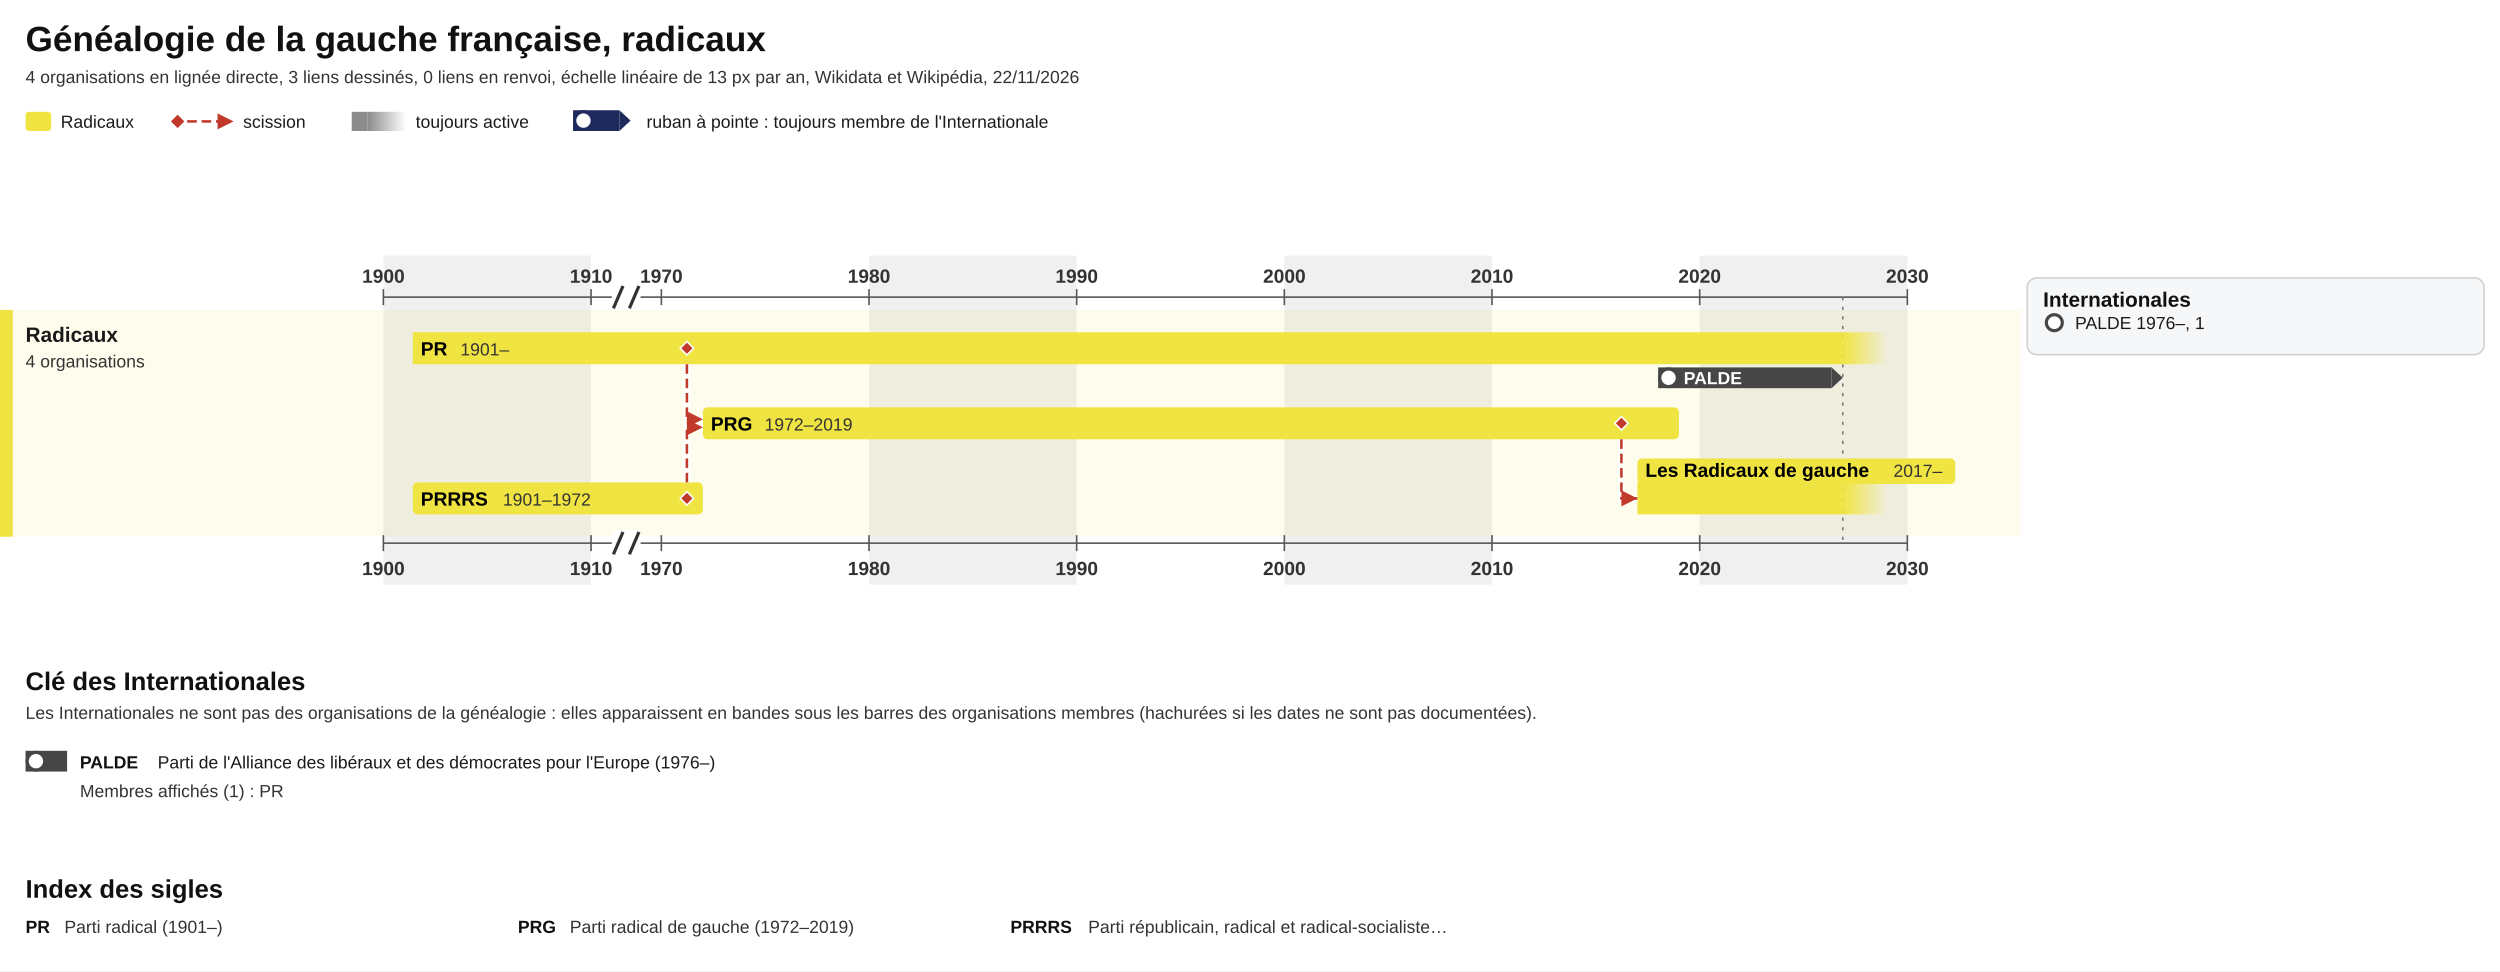
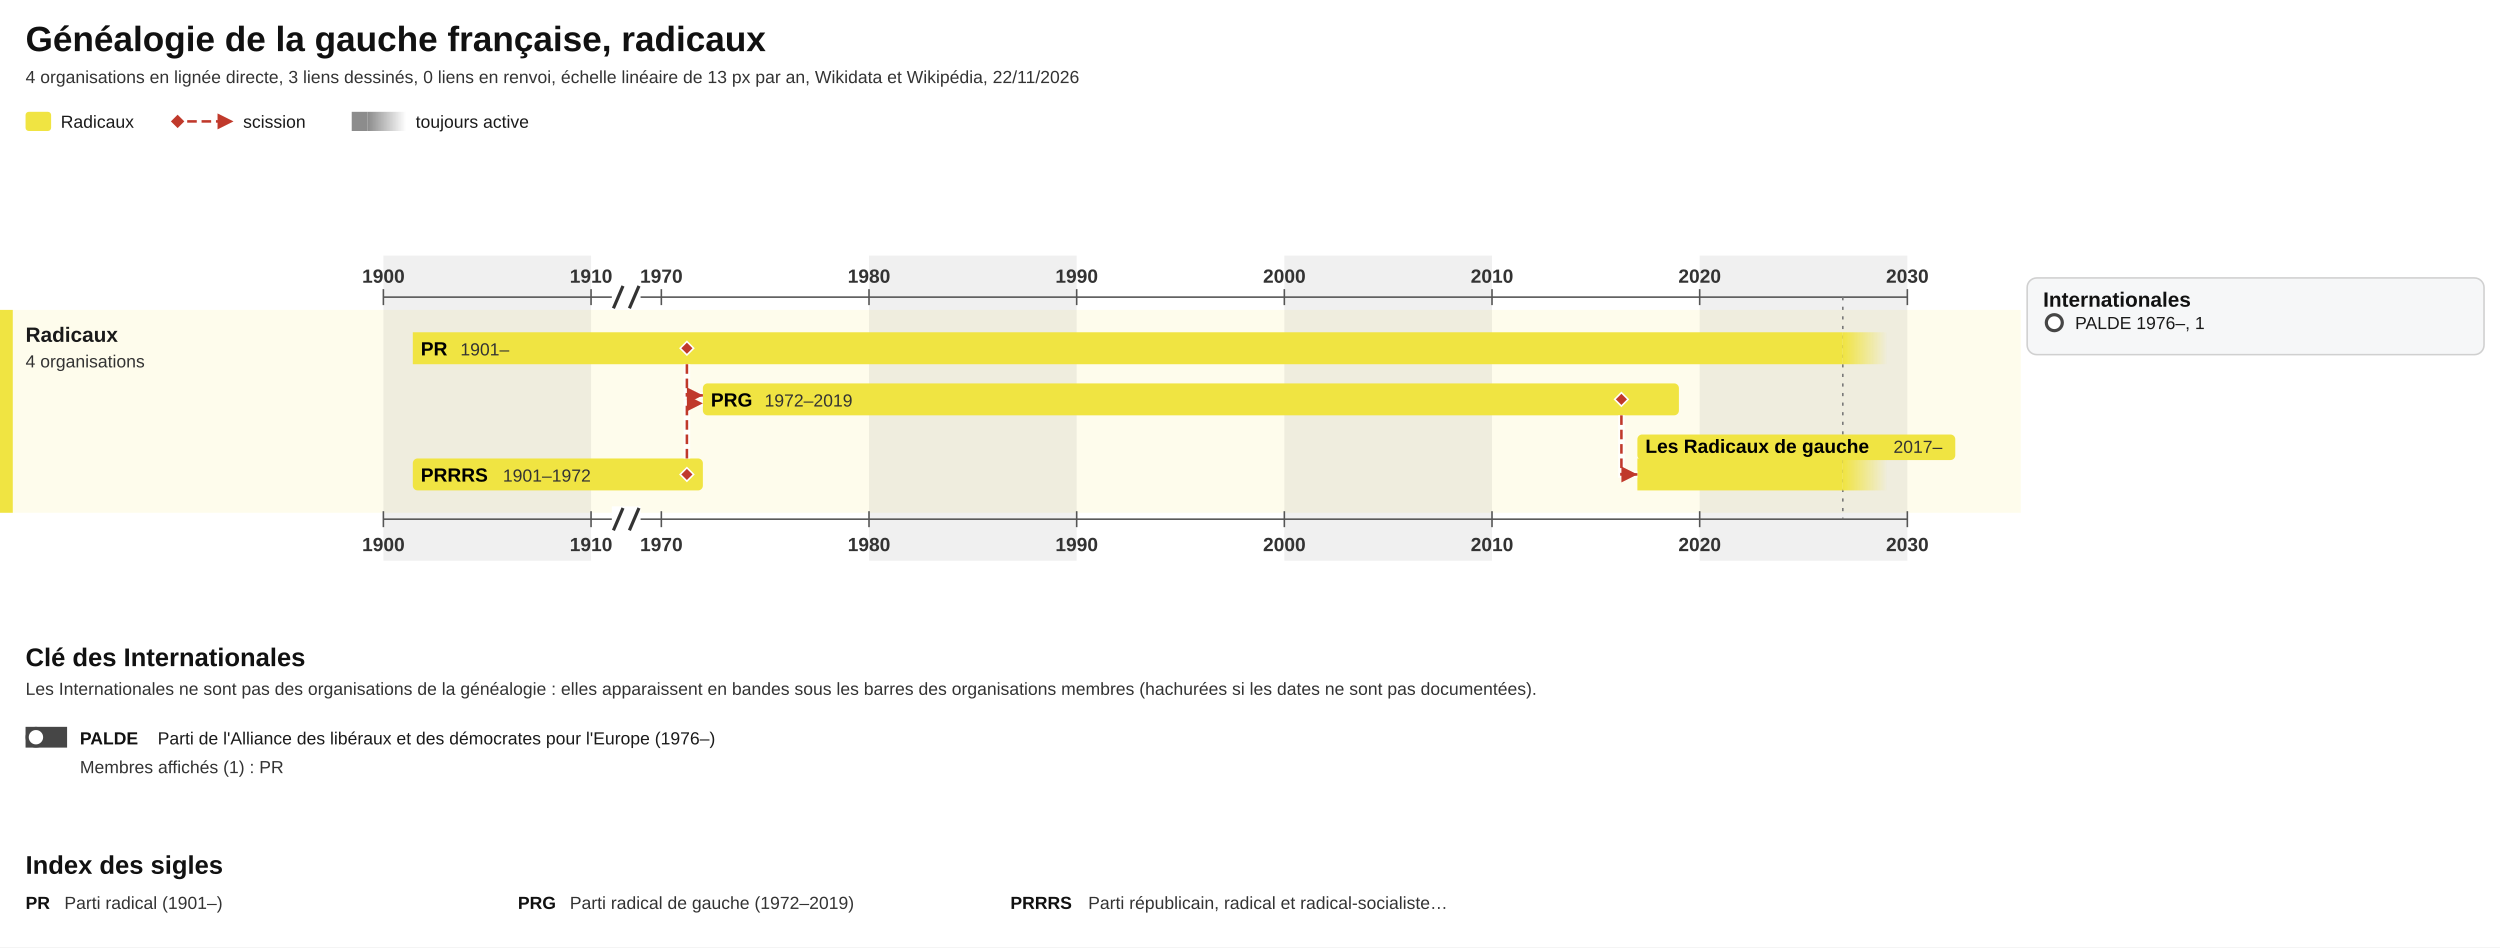
- <svg xmlns="http://www.w3.org/2000/svg" id="arbre" width="1565" height="608" viewBox="0 0 1565 608" data-x0="240" data-t0="1900" data-ppa="13.0" data-aujourdhui="2026.8909" data-min-w="6" data-seuil-annees="40" data-seuil-voies="2" data-seuil-rangs="6" data-cassure="1910,1970" data-cassure-px="44" data-degrade="28" data-n-barres="4" data-vue-famille="oui" font-family="Arial, Helvetica, sans-serif">
+ <svg xmlns="http://www.w3.org/2000/svg" id="arbre" width="1565" height="593" viewBox="0 0 1565 593" data-x0="240" data-t0="1900" data-ppa="13.0" data-aujourdhui="2026.8909" data-min-w="6" data-seuil-annees="40" data-seuil-voies="2" data-seuil-rangs="6" data-cassure="1910,1970" data-cassure-px="44" data-degrade="28" data-n-barres="4" data-vue-famille="oui" font-family="Arial, Helvetica, sans-serif">
  <defs>
+     <linearGradient id="g-8C8C8C">
+       <stop offset="0" stop-color="#8C8C8C" />
+       <stop offset="1" stop-color="#8C8C8C" stop-opacity="0" />
+     </linearGradient>
    <linearGradient id="g-F0E442">
      <stop offset="0" stop-color="#F0E442" />
      <stop offset="1" stop-color="#F0E442" stop-opacity="0" />
-     </linearGradient>
-     <linearGradient id="g-8C8C8C">
-       <stop offset="0" stop-color="#8C8C8C" />
-       <stop offset="1" stop-color="#8C8C8C" stop-opacity="0" />
    </linearGradient>
    <pattern id="h-332288" width="6" height="6" patternUnits="userSpaceOnUse" patternTransform="rotate(45)">
      <rect width="6" height="6" fill="#FFFFFF" />
      <rect width="3" height="6" fill="#332288" />
    </pattern>
  </defs>
-   <rect width="1565" height="608" fill="#FFFFFF" />
+   <rect width="1565" height="593" fill="#FFFFFF" />
  <g class="voie" data-voie="0" data-cle="radicaux">
-     <rect class="fond-voie" x="0" y="194.0" width="1265.0" height="142.0" fill="#FEFCEC" />
-     <rect class="bord-voie" x="0" y="194.0" width="8" height="142.0" fill="#F0E442" />
+     <rect class="fond-voie" x="0" y="194.0" width="1265.0" height="127.0" fill="#FEFCEC" />
+     <rect class="bord-voie" x="0" y="194.0" width="8" height="127.0" fill="#F0E442" />
    <text x="16.0" y="214.0" font-size="13" font-family="Arial, Helvetica, sans-serif" font-weight="bold" fill="#1A1A1A" text-anchor="start" class="voie-t">Radicaux</text>
    <text x="16.0" y="230.0" font-size="11" font-family="Arial, Helvetica, sans-serif" fill="#333333" text-anchor="start" class="voie-t">4 organisations</text>
  </g>
-   <rect class="bande-decennie" x="240.0" y="160.0" width="130.0" height="206.0" fill="#000000" fill-opacity="0.06" />
-   <rect class="bande-decennie" x="544.0" y="160.0" width="130.0" height="206.0" fill="#000000" fill-opacity="0.06" />
-   <rect class="bande-decennie" x="804.0" y="160.0" width="130.0" height="206.0" fill="#000000" fill-opacity="0.06" />
-   <rect class="bande-decennie" x="1064.0" y="160.0" width="130.0" height="206.0" fill="#000000" fill-opacity="0.06" />
+   <rect class="bande-decennie" x="240.0" y="160.0" width="130.0" height="191.0" fill="#000000" fill-opacity="0.06" />
+   <rect class="bande-decennie" x="544.0" y="160.0" width="130.0" height="191.0" fill="#000000" fill-opacity="0.06" />
+   <rect class="bande-decennie" x="804.0" y="160.0" width="130.0" height="191.0" fill="#000000" fill-opacity="0.06" />
+   <rect class="bande-decennie" x="1064.0" y="160.0" width="130.0" height="191.0" fill="#000000" fill-opacity="0.06" />
  <g class="axe-haut">
    <line x1="240.0" x2="1194.0" y1="186.0" y2="186.0" stroke="#555555" />
    <line x1="240.0" x2="240.0" y1="181.0" y2="191.0" stroke="#555555" />
    <text x="240.0" y="177.0" font-size="12" font-family="Arial, Helvetica, sans-serif" font-weight="bold" fill="#333333" text-anchor="middle" class="axe-t">1900</text>
    <line x1="370.0" x2="370.0" y1="181.0" y2="191.0" stroke="#555555" />
    <text x="370.0" y="177.0" font-size="12" font-family="Arial, Helvetica, sans-serif" font-weight="bold" fill="#333333" text-anchor="middle" class="axe-t">1910</text>
    <line x1="414.0" x2="414.0" y1="181.0" y2="191.0" stroke="#555555" />
    <text x="414.0" y="177.0" font-size="12" font-family="Arial, Helvetica, sans-serif" font-weight="bold" fill="#333333" text-anchor="middle" class="axe-t">1970</text>
    <line x1="544.0" x2="544.0" y1="181.0" y2="191.0" stroke="#555555" />
    <text x="544.0" y="177.0" font-size="12" font-family="Arial, Helvetica, sans-serif" font-weight="bold" fill="#333333" text-anchor="middle" class="axe-t">1980</text>
    <line x1="674.0" x2="674.0" y1="181.0" y2="191.0" stroke="#555555" />
    <text x="674.0" y="177.0" font-size="12" font-family="Arial, Helvetica, sans-serif" font-weight="bold" fill="#333333" text-anchor="middle" class="axe-t">1990</text>
    <line x1="804.0" x2="804.0" y1="181.0" y2="191.0" stroke="#555555" />
    <text x="804.0" y="177.0" font-size="12" font-family="Arial, Helvetica, sans-serif" font-weight="bold" fill="#333333" text-anchor="middle" class="axe-t">2000</text>
    <line x1="934.0" x2="934.0" y1="181.0" y2="191.0" stroke="#555555" />
    <text x="934.0" y="177.0" font-size="12" font-family="Arial, Helvetica, sans-serif" font-weight="bold" fill="#333333" text-anchor="middle" class="axe-t">2010</text>
    <line x1="1064.0" x2="1064.0" y1="181.0" y2="191.0" stroke="#555555" />
    <text x="1064.0" y="177.0" font-size="12" font-family="Arial, Helvetica, sans-serif" font-weight="bold" fill="#333333" text-anchor="middle" class="axe-t">2020</text>
    <line x1="1194.0" x2="1194.0" y1="181.0" y2="191.0" stroke="#555555" />
    <text x="1194.0" y="177.0" font-size="12" font-family="Arial, Helvetica, sans-serif" font-weight="bold" fill="#333333" text-anchor="middle" class="axe-t">2030</text>
    <rect x="383.0" y="178.0" width="18" height="16" fill="#FFFFFF" />
    <path d="M384.0 193.0 L390.0 179.0 M394.0 193.0 L400.0 179.0" stroke="#333333" stroke-width="2" />
  </g>
  <g class="axe-bas">
-     <line x1="240.0" x2="1194.0" y1="340.0" y2="340.0" stroke="#555555" />
-     <line x1="240.0" x2="240.0" y1="335.0" y2="345.0" stroke="#555555" />
-     <text x="240.0" y="360.0" font-size="12" font-family="Arial, Helvetica, sans-serif" font-weight="bold" fill="#333333" text-anchor="middle" class="axe-t">1900</text>
-     <line x1="370.0" x2="370.0" y1="335.0" y2="345.0" stroke="#555555" />
-     <text x="370.0" y="360.0" font-size="12" font-family="Arial, Helvetica, sans-serif" font-weight="bold" fill="#333333" text-anchor="middle" class="axe-t">1910</text>
-     <line x1="414.0" x2="414.0" y1="335.0" y2="345.0" stroke="#555555" />
-     <text x="414.0" y="360.0" font-size="12" font-family="Arial, Helvetica, sans-serif" font-weight="bold" fill="#333333" text-anchor="middle" class="axe-t">1970</text>
-     <line x1="544.0" x2="544.0" y1="335.0" y2="345.0" stroke="#555555" />
-     <text x="544.0" y="360.0" font-size="12" font-family="Arial, Helvetica, sans-serif" font-weight="bold" fill="#333333" text-anchor="middle" class="axe-t">1980</text>
-     <line x1="674.0" x2="674.0" y1="335.0" y2="345.0" stroke="#555555" />
-     <text x="674.0" y="360.0" font-size="12" font-family="Arial, Helvetica, sans-serif" font-weight="bold" fill="#333333" text-anchor="middle" class="axe-t">1990</text>
-     <line x1="804.0" x2="804.0" y1="335.0" y2="345.0" stroke="#555555" />
-     <text x="804.0" y="360.0" font-size="12" font-family="Arial, Helvetica, sans-serif" font-weight="bold" fill="#333333" text-anchor="middle" class="axe-t">2000</text>
-     <line x1="934.0" x2="934.0" y1="335.0" y2="345.0" stroke="#555555" />
-     <text x="934.0" y="360.0" font-size="12" font-family="Arial, Helvetica, sans-serif" font-weight="bold" fill="#333333" text-anchor="middle" class="axe-t">2010</text>
-     <line x1="1064.0" x2="1064.0" y1="335.0" y2="345.0" stroke="#555555" />
-     <text x="1064.0" y="360.0" font-size="12" font-family="Arial, Helvetica, sans-serif" font-weight="bold" fill="#333333" text-anchor="middle" class="axe-t">2020</text>
-     <line x1="1194.0" x2="1194.0" y1="335.0" y2="345.0" stroke="#555555" />
-     <text x="1194.0" y="360.0" font-size="12" font-family="Arial, Helvetica, sans-serif" font-weight="bold" fill="#333333" text-anchor="middle" class="axe-t">2030</text>
-     <rect x="383.0" y="332.0" width="18" height="16" fill="#FFFFFF" />
-     <path d="M384.0 347.0 L390.0 333.0 M394.0 347.0 L400.0 333.0" stroke="#333333" stroke-width="2" />
+     <line x1="240.0" x2="1194.0" y1="325.0" y2="325.0" stroke="#555555" />
+     <line x1="240.0" x2="240.0" y1="320.0" y2="330.0" stroke="#555555" />
+     <text x="240.0" y="345.0" font-size="12" font-family="Arial, Helvetica, sans-serif" font-weight="bold" fill="#333333" text-anchor="middle" class="axe-t">1900</text>
+     <line x1="370.0" x2="370.0" y1="320.0" y2="330.0" stroke="#555555" />
+     <text x="370.0" y="345.0" font-size="12" font-family="Arial, Helvetica, sans-serif" font-weight="bold" fill="#333333" text-anchor="middle" class="axe-t">1910</text>
+     <line x1="414.0" x2="414.0" y1="320.0" y2="330.0" stroke="#555555" />
+     <text x="414.0" y="345.0" font-size="12" font-family="Arial, Helvetica, sans-serif" font-weight="bold" fill="#333333" text-anchor="middle" class="axe-t">1970</text>
+     <line x1="544.0" x2="544.0" y1="320.0" y2="330.0" stroke="#555555" />
+     <text x="544.0" y="345.0" font-size="12" font-family="Arial, Helvetica, sans-serif" font-weight="bold" fill="#333333" text-anchor="middle" class="axe-t">1980</text>
+     <line x1="674.0" x2="674.0" y1="320.0" y2="330.0" stroke="#555555" />
+     <text x="674.0" y="345.0" font-size="12" font-family="Arial, Helvetica, sans-serif" font-weight="bold" fill="#333333" text-anchor="middle" class="axe-t">1990</text>
+     <line x1="804.0" x2="804.0" y1="320.0" y2="330.0" stroke="#555555" />
+     <text x="804.0" y="345.0" font-size="12" font-family="Arial, Helvetica, sans-serif" font-weight="bold" fill="#333333" text-anchor="middle" class="axe-t">2000</text>
+     <line x1="934.0" x2="934.0" y1="320.0" y2="330.0" stroke="#555555" />
+     <text x="934.0" y="345.0" font-size="12" font-family="Arial, Helvetica, sans-serif" font-weight="bold" fill="#333333" text-anchor="middle" class="axe-t">2010</text>
+     <line x1="1064.0" x2="1064.0" y1="320.0" y2="330.0" stroke="#555555" />
+     <text x="1064.0" y="345.0" font-size="12" font-family="Arial, Helvetica, sans-serif" font-weight="bold" fill="#333333" text-anchor="middle" class="axe-t">2020</text>
+     <line x1="1194.0" x2="1194.0" y1="320.0" y2="330.0" stroke="#555555" />
+     <text x="1194.0" y="345.0" font-size="12" font-family="Arial, Helvetica, sans-serif" font-weight="bold" fill="#333333" text-anchor="middle" class="axe-t">2030</text>
+     <rect x="383.0" y="317.0" width="18" height="16" fill="#FFFFFF" />
+     <path d="M384.0 332.0 L390.0 318.0 M394.0 332.0 L400.0 318.0" stroke="#333333" stroke-width="2" />
  </g>
-   <line x1="1153.6" x2="1153.6" y1="186.0" y2="340.0" stroke="#777777" stroke-dasharray="2 4" />
+   <line x1="1153.6" x2="1153.6" y1="186.0" y2="325.0" stroke="#777777" stroke-dasharray="2 4" />
  <g class="contenu-voie" data-voie="0">
    <g class="org" data-id="Q1542710" data-intl="Q25079" data-recherche="pr parti radical (france)">
      <rect class="barre" data-id="Q1542710" data-debut="1901.4167" data-fin="actif" data-statut="actif_valide" data-majeure="oui" x="258.42" y="208.00" width="895.16" height="20" rx="0" fill="#F0E442" />
      <rect class="fin-ouverte" x="1153.58" y="208.00" width="28.00" height="20" fill="url(#g-F0E442)" />
    </g>
    <g class="org" data-id="Q427965" data-intl="" data-recherche="prg parti radical de gauche">
-       <rect class="barre" data-id="Q427965" data-debut="1972.0000" data-fin="2019.0000" data-statut="fin_connue" data-majeure="oui" x="440.00" y="255.00" width="611.00" height="20" rx="3" fill="#F0E442" />
+       <rect class="barre" data-id="Q427965" data-debut="1972.0000" data-fin="2019.0000" data-statut="fin_connue" data-majeure="oui" x="440.00" y="240.00" width="611.00" height="20" rx="3" fill="#F0E442" />
    </g>
    <g class="org" data-id="Q3141290" data-intl="" data-recherche="prrrs parti republicain, radical et radical-socialiste">
-       <rect class="barre" data-id="Q3141290" data-debut="1901.4167" data-fin="1972.0000" data-statut="fin_connue" data-majeure="oui" x="258.42" y="302.00" width="181.58" height="20" rx="3" fill="#F0E442" />
+       <rect class="barre" data-id="Q3141290" data-debut="1901.4167" data-fin="1972.0000" data-statut="fin_connue" data-majeure="oui" x="258.42" y="287.00" width="181.58" height="20" rx="3" fill="#F0E442" />
    </g>
    <g class="org" data-id="Q55597872" data-intl="" data-recherche="les radicaux de gauche les radicaux de gauche">
-       <rect class="barre" data-id="Q55597872" data-debut="2017.0000" data-fin="actif" data-statut="actif_valide" data-majeure="oui" x="1025.00" y="302.00" width="128.58" height="20" rx="0" fill="#F0E442" />
-       <rect class="fin-ouverte" x="1153.58" y="302.00" width="28.00" height="20" fill="url(#g-F0E442)" />
+       <rect class="barre" data-id="Q55597872" data-debut="2017.0000" data-fin="actif" data-statut="actif_valide" data-majeure="oui" x="1025.00" y="287.00" width="128.58" height="20" rx="0" fill="#F0E442" />
+       <rect class="fin-ouverte" x="1153.58" y="287.00" width="28.00" height="20" fill="url(#g-F0E442)" />
    </g>
  </g>
  <g class="liens">
    <g class="lien" data-a="Q1542710" data-b="Q427965" data-rel="scission" data-annees="0.77" data-voies="0" data-rangs="1" data-majeur="" data-suite="" data-va="0" data-vb="0">
-       <path class="halo geo" d="M430.00 228.00 L430.00 262.50 L440.00 262.50" data-geo="[[430.0, 228.0, 0], [430.0, 262.5, 0], [440.0, 262.5, 0]]" fill="none" stroke="#FFFFFF" stroke-width="4.1" stroke-opacity="0.85" />
-       <path class="trait geo" d="M430.00 228.00 L430.00 262.50 L440.00 262.50" data-geo="[[430.0, 228.0, 0], [430.0, 262.5, 0], [440.0, 262.5, 0]]" fill="none" stroke="#C0392B" stroke-width="1.6" stroke-dasharray="6 3" />
-       <polygon class="fleche geo" data-geo="[[440.0, 262.5, 0], [430.0, 257.5, 0], [430.0, 267.5, 0]]" points="440.00,262.50 430.00,257.50 430.00,267.50" fill="#C0392B" />
+       <path class="halo geo" d="M430.00 228.00 L430.00 247.50 L440.00 247.50" data-geo="[[430.0, 228.0, 0], [430.0, 247.5, 0], [440.0, 247.5, 0]]" fill="none" stroke="#FFFFFF" stroke-width="4.1" stroke-opacity="0.85" />
+       <path class="trait geo" d="M430.00 228.00 L430.00 247.50 L440.00 247.50" data-geo="[[430.0, 228.0, 0], [430.0, 247.5, 0], [440.0, 247.5, 0]]" fill="none" stroke="#C0392B" stroke-width="1.6" stroke-dasharray="6 3" />
+       <polygon class="fleche geo" data-geo="[[440.0, 247.5, 0], [430.0, 242.5, 0], [430.0, 252.5, 0]]" points="440.00,247.50 430.00,242.50 430.00,252.50" fill="#C0392B" />
      <polygon class="marque-scission geo" points="430.00,213.80 434.20,218.00 430.00,222.20 425.80,218.00" fill="#C0392B" stroke="#FFFFFF" stroke-width="1" data-geo="[[430.00,213.80,0],[434.20,218.00,0],[430.00,222.20,0],[425.80,218.00,0]]" data-voie="0" />
    </g>
    <g class="lien" data-a="Q3141290" data-b="Q427965" data-rel="scission" data-annees="0.77" data-voies="0" data-rangs="1" data-majeur="" data-suite="" data-va="0" data-vb="0">
-       <path class="halo geo" d="M430.00 302.00 L430.00 267.50 L440.00 267.50" data-geo="[[430.0, 302.0, 0], [430.0, 267.5, 0], [440.0, 267.5, 0]]" fill="none" stroke="#FFFFFF" stroke-width="4.1" stroke-opacity="0.85" />
-       <path class="trait geo" d="M430.00 302.00 L430.00 267.50 L440.00 267.50" data-geo="[[430.0, 302.0, 0], [430.0, 267.5, 0], [440.0, 267.5, 0]]" fill="none" stroke="#C0392B" stroke-width="1.6" stroke-dasharray="6 3" />
-       <polygon class="fleche geo" data-geo="[[440.0, 267.5, 0], [430.0, 262.5, 0], [430.0, 272.5, 0]]" points="440.00,267.50 430.00,262.50 430.00,272.50" fill="#C0392B" />
-       <polygon class="marque-scission geo" points="430.00,307.80 434.20,312.00 430.00,316.20 425.80,312.00" fill="#C0392B" stroke="#FFFFFF" stroke-width="1" data-geo="[[430.00,307.80,0],[434.20,312.00,0],[430.00,316.20,0],[425.80,312.00,0]]" data-voie="0" />
+       <path class="halo geo" d="M430.00 287.00 L430.00 252.50 L440.00 252.50" data-geo="[[430.0, 287.0, 0], [430.0, 252.5, 0], [440.0, 252.5, 0]]" fill="none" stroke="#FFFFFF" stroke-width="4.1" stroke-opacity="0.85" />
+       <path class="trait geo" d="M430.00 287.00 L430.00 252.50 L440.00 252.50" data-geo="[[430.0, 287.0, 0], [430.0, 252.5, 0], [440.0, 252.5, 0]]" fill="none" stroke="#C0392B" stroke-width="1.6" stroke-dasharray="6 3" />
+       <polygon class="fleche geo" data-geo="[[440.0, 252.5, 0], [430.0, 247.5, 0], [430.0, 257.5, 0]]" points="440.00,252.50 430.00,247.50 430.00,257.50" fill="#C0392B" />
+       <polygon class="marque-scission geo" points="430.00,292.80 434.20,297.00 430.00,301.20 425.80,297.00" fill="#C0392B" stroke="#FFFFFF" stroke-width="1" data-geo="[[430.00,292.80,0],[434.20,297.00,0],[430.00,301.20,0],[425.80,297.00,0]]" data-voie="0" />
    </g>
    <g class="lien" data-a="Q427965" data-b="Q55597872" data-rel="scission" data-annees="0.77" data-voies="0" data-rangs="1" data-majeur="" data-suite="" data-va="0" data-vb="0">
-       <path class="halo geo" d="M1015.00 275.00 L1015.00 312.00 L1025.00 312.00" data-geo="[[1015.0, 275.0, 0], [1015.0, 312.0, 0], [1025.0, 312.0, 0]]" fill="none" stroke="#FFFFFF" stroke-width="4.1" stroke-opacity="0.85" />
-       <path class="trait geo" d="M1015.00 275.00 L1015.00 312.00 L1025.00 312.00" data-geo="[[1015.0, 275.0, 0], [1015.0, 312.0, 0], [1025.0, 312.0, 0]]" fill="none" stroke="#C0392B" stroke-width="1.6" stroke-dasharray="6 3" />
-       <polygon class="fleche geo" data-geo="[[1025.0, 312.0, 0], [1015.0, 307.0, 0], [1015.0, 317.0, 0]]" points="1025.00,312.00 1015.00,307.00 1015.00,317.00" fill="#C0392B" />
-       <polygon class="marque-scission geo" points="1015.00,260.80 1019.20,265.00 1015.00,269.20 1010.80,265.00" fill="#C0392B" stroke="#FFFFFF" stroke-width="1" data-geo="[[1015.00,260.80,0],[1019.20,265.00,0],[1015.00,269.20,0],[1010.80,265.00,0]]" data-voie="0" />
+       <path class="halo geo" d="M1015.00 260.00 L1015.00 297.00 L1025.00 297.00" data-geo="[[1015.0, 260.0, 0], [1015.0, 297.0, 0], [1025.0, 297.0, 0]]" fill="none" stroke="#FFFFFF" stroke-width="4.1" stroke-opacity="0.85" />
+       <path class="trait geo" d="M1015.00 260.00 L1015.00 297.00 L1025.00 297.00" data-geo="[[1015.0, 260.0, 0], [1015.0, 297.0, 0], [1025.0, 297.0, 0]]" fill="none" stroke="#C0392B" stroke-width="1.6" stroke-dasharray="6 3" />
+       <polygon class="fleche geo" data-geo="[[1025.0, 297.0, 0], [1015.0, 292.0, 0], [1015.0, 302.0, 0]]" points="1025.00,297.00 1015.00,292.00 1015.00,302.00" fill="#C0392B" />
+       <polygon class="marque-scission geo" points="1015.00,245.80 1019.20,250.00 1015.00,254.20 1010.80,250.00" fill="#C0392B" stroke="#FFFFFF" stroke-width="1" data-geo="[[1015.00,245.80,0],[1019.20,250.00,0],[1015.00,254.20,0],[1010.80,250.00,0]]" data-voie="0" />
    </g>
  </g>
  <g class="contenu-voie" data-voie="0">
    <g class="org org-haut" data-id="Q1542710" data-intl="Q25079" data-recherche="pr parti radical (france)">
-       <g class="bande" data-intl="Q25079" data-parti="Q1542710" data-certitude="documentee" data-fin="membre">
-         <rect class="bande-r" x="1038.00" y="230.00" width="108.58" height="13" fill="#464646" data-bbox="1038.00,230.00,115.58,13" />
-         <polygon class="bande-pointe" points="1146.58,230.00 1153.58,236.50 1146.58,243.00" fill="#464646" />
-         <circle class="medaillon" cx="1044.50" cy="236.50" r="5.50" fill="#FFFFFF" stroke="#464646" stroke-width="2" />
-         <text x="1054.0" y="240.5" font-size="11" font-family="Arial, Helvetica, sans-serif" font-weight="bold" fill="#FFFFFF" text-anchor="start" class="bande-t" data-bbox="1054.00,231.00,42.70,12">PALDE</text>
-       </g>
      <rect class="tag" data-id="Q1542710" data-dedans="oui" data-onglet="" x="258.42" y="208.00" width="895.16" height="20" fill="none" data-bbox="258.42,208.00,895.16,20" />
      <text x="263.4" y="222.5" font-size="12" font-family="Arial, Helvetica, sans-serif" font-weight="bold" fill="#000000" text-anchor="start" class="tag-t" data-org="Q1542710" data-bbox="263.42,211.50,19.76,13">PR</text>
      <text x="288.2" y="222.5" font-size="11" font-family="Arial, Helvetica, sans-serif" fill="#333333" text-anchor="start" class="tag-t" data-org="Q1542710" data-bbox="288.18,212.50,33.68,12">1901–</text>
    </g>
    <g class="org org-haut" data-id="Q427965" data-intl="" data-recherche="prg parti radical de gauche">
-       <rect class="tag" data-id="Q427965" data-dedans="oui" data-onglet="" x="440.00" y="255.00" width="611.00" height="20" fill="none" data-bbox="440.00,255.00,611.00,20" />
-       <text x="445.0" y="269.5" font-size="12" font-family="Arial, Helvetica, sans-serif" font-weight="bold" fill="#000000" text-anchor="start" class="tag-t" data-org="Q427965" data-bbox="445.00,258.50,28.64,13">PRG</text>
-       <text x="478.6" y="269.5" font-size="11" font-family="Arial, Helvetica, sans-serif" fill="#333333" text-anchor="start" class="tag-t" data-org="Q427965" data-bbox="478.64,259.50,59.20,12">1972–2019</text>
+       <rect class="tag" data-id="Q427965" data-dedans="oui" data-onglet="" x="440.00" y="240.00" width="611.00" height="20" fill="none" data-bbox="440.00,240.00,611.00,20" />
+       <text x="445.0" y="254.5" font-size="12" font-family="Arial, Helvetica, sans-serif" font-weight="bold" fill="#000000" text-anchor="start" class="tag-t" data-org="Q427965" data-bbox="445.00,243.50,28.64,13">PRG</text>
+       <text x="478.6" y="254.5" font-size="11" font-family="Arial, Helvetica, sans-serif" fill="#333333" text-anchor="start" class="tag-t" data-org="Q427965" data-bbox="478.64,244.50,59.20,12">1972–2019</text>
    </g>
    <g class="org org-haut" data-id="Q3141290" data-intl="" data-recherche="prrrs parti republicain, radical et radical-socialiste">
-       <rect class="tag" data-id="Q3141290" data-dedans="oui" data-onglet="" x="258.42" y="302.00" width="181.58" height="20" fill="none" data-bbox="258.42,302.00,181.58,20" />
-       <text x="263.4" y="316.5" font-size="12" font-family="Arial, Helvetica, sans-serif" font-weight="bold" fill="#000000" text-anchor="start" class="tag-t" data-org="Q3141290" data-bbox="263.42,305.50,46.40,13">PRRRS</text>
-       <text x="314.8" y="316.5" font-size="11" font-family="Arial, Helvetica, sans-serif" fill="#333333" text-anchor="start" class="tag-t" data-org="Q3141290" data-bbox="314.82,306.50,59.20,12">1901–1972</text>
+       <rect class="tag" data-id="Q3141290" data-dedans="oui" data-onglet="" x="258.42" y="287.00" width="181.58" height="20" fill="none" data-bbox="258.42,287.00,181.58,20" />
+       <text x="263.4" y="301.5" font-size="12" font-family="Arial, Helvetica, sans-serif" font-weight="bold" fill="#000000" text-anchor="start" class="tag-t" data-org="Q3141290" data-bbox="263.42,290.50,46.40,13">PRRRS</text>
+       <text x="314.8" y="301.5" font-size="11" font-family="Arial, Helvetica, sans-serif" fill="#333333" text-anchor="start" class="tag-t" data-org="Q3141290" data-bbox="314.82,291.50,59.20,12">1901–1972</text>
    </g>
    <g class="org org-haut" data-id="Q55597872" data-intl="" data-recherche="les radicaux de gauche les radicaux de gauche">
-       <rect class="tag-fond onglet" x="1025.00" y="287.00" width="199.00" height="16" rx="3" fill="#F0E442" />
-       <rect class="tag" data-id="Q55597872" data-dedans="" data-onglet="oui" x="1025.00" y="287.00" width="199.00" height="15" fill="none" data-bbox="1025.00,287.00,199.00,15" />
-       <text x="1030.0" y="298.5" font-size="12" font-family="Arial, Helvetica, sans-serif" font-weight="bold" fill="#000000" text-anchor="start" class="tag-t" data-org="Q55597872" data-bbox="1030.00,287.50,150.32,13">Les Radicaux de gauche</text>
-       <text x="1185.3" y="298.5" font-size="11" font-family="Arial, Helvetica, sans-serif" fill="#333333" text-anchor="start" class="tag-t" data-org="Q55597872" data-bbox="1185.32,288.50,33.68,12">2017–</text>
+       <rect class="tag-fond onglet" x="1025.00" y="272.00" width="199.00" height="16" rx="3" fill="#F0E442" />
+       <rect class="tag" data-id="Q55597872" data-dedans="" data-onglet="oui" x="1025.00" y="272.00" width="199.00" height="15" fill="none" data-bbox="1025.00,272.00,199.00,15" />
+       <text x="1030.0" y="283.5" font-size="12" font-family="Arial, Helvetica, sans-serif" font-weight="bold" fill="#000000" text-anchor="start" class="tag-t" data-org="Q55597872" data-bbox="1030.00,272.50,150.32,13">Les Radicaux de gauche</text>
+       <text x="1185.3" y="283.5" font-size="11" font-family="Arial, Helvetica, sans-serif" fill="#333333" text-anchor="start" class="tag-t" data-org="Q55597872" data-bbox="1185.32,273.50,33.68,12">2017–</text>
    </g>
  </g>
  <g class="cle-compacte">
    <rect x="1269.0" y="174" width="286" height="48" rx="6" fill="#F6F7F8" stroke="#D0D0D0" />
    <text x="1279.0" y="192.0" font-size="13" font-family="Arial, Helvetica, sans-serif" font-weight="bold" fill="#111111" text-anchor="start" class="cle-t">Internationales</text>
    <circle class="medaillon" cx="1286.0" cy="202" r="5" fill="#FFFFFF" stroke="#464646" stroke-width="2" />
    <text x="1299.0" y="206.0" font-size="11" font-family="Arial, Helvetica, sans-serif" fill="#1A1A1A" text-anchor="start" class="cle-t">PALDE  1976–, 1</text>
  </g>
  <g class="legende">
    <text x="16.0" y="32.0" font-size="22" font-family="Arial, Helvetica, sans-serif" font-weight="bold" fill="#111111" text-anchor="start" class="legende-t">Généalogie de la gauche française, radicaux</text>
    <text x="16.0" y="52.0" font-size="11" font-family="Arial, Helvetica, sans-serif" fill="#333333" text-anchor="start" class="legende-t">4 organisations en lignée directe, 3 liens dessinés, 0 liens en renvoi, échelle linéaire de 13 px par an, Wikidata et Wikipédia, 22/11/2026</text>
    <rect x="16" y="70" width="16" height="12" rx="2" fill="#F0E442" />
    <text x="38.0" y="80.0" font-size="11" font-family="Arial, Helvetica, sans-serif" fill="#1A1A1A" text-anchor="start" class="legende-t">Radicaux</text>
    <path d="M108.18 76 H138.18" stroke="#C0392B" stroke-width="1.6" stroke-dasharray="6 3" fill="none" />
    <polygon points="146.18,76 136.18,71 136.18,81" fill="#C0392B" />
    <polygon points="111.18,71.8 115.38,76 111.18,80.2 106.98,76" fill="#C0392B" />
    <text x="152.2" y="80.0" font-size="11" font-family="Arial, Helvetica, sans-serif" fill="#1A1A1A" text-anchor="start" class="legende-t">scission</text>
    <rect x="220.18" y="70" width="10" height="12" fill="#8C8C8C" />
    <rect x="230.18" y="70" width="24" height="12" fill="url(#g-8C8C8C)" />
    <text x="260.2" y="80.0" font-size="11" font-family="Arial, Helvetica, sans-serif" fill="#1A1A1A" text-anchor="start" class="legende-t">toujours active</text>
-     <rect x="358.74" y="69" width="29" height="13" fill="#1F2A5C" />
-     <polygon points="387.74,69 394.74,75.5 387.74,82" fill="#1F2A5C" />
-     <circle class="medaillon" cx="365.24" cy="75.5" r="5.5" fill="#FFFFFF" stroke="#1F2A5C" stroke-width="2" />
-     <text x="404.7" y="80.0" font-size="11" font-family="Arial, Helvetica, sans-serif" fill="#1A1A1A" text-anchor="start" class="legende-t">ruban à pointe : toujours membre de l'Internationale</text>
  </g>
-   <g class="cle-internationales" transform="translate(0,402)">
+   <g class="cle-internationales" transform="translate(0,387)">
    <text x="16.0" y="30.0" font-size="16" font-family="Arial, Helvetica, sans-serif" font-weight="bold" fill="#111111" text-anchor="start" class="cle-t">Clé des Internationales</text>
    <text x="16.0" y="48.0" font-size="11" font-family="Arial, Helvetica, sans-serif" fill="#333333" text-anchor="start" class="cle-t">Les Internationales ne sont pas des organisations de la généalogie : elles apparaissent en bandes sous les barres des organisations membres (hachurées si les dates ne sont pas documentées).</text>
    <g class="entree-cle" data-intl="Q25079">
      <rect x="16" y="68" width="26" height="13" fill="#464646" />
      <circle class="medaillon" cx="22.5" cy="74.5" r="5.5" fill="#FFFFFF" stroke="#464646" stroke-width="2" />
      <text x="50.0" y="79.0" font-size="11" font-family="Arial, Helvetica, sans-serif" font-weight="bold" fill="#111111" text-anchor="start" class="cle-t">PALDE</text>
      <text x="98.7" y="79.0" font-size="11" font-family="Arial, Helvetica, sans-serif" fill="#1A1A1A" text-anchor="start" class="cle-t">Parti de l'Alliance des libéraux et des démocrates pour l'Europe (1976–)</text>
      <text x="50.0" y="97.0" font-size="11" font-family="Arial, Helvetica, sans-serif" fill="#333333" text-anchor="start" class="cle-t">Membres affichés (1) : PR</text>
    </g>
  </g>
-   <g class="index-sigles" transform="translate(0,532)">
+   <g class="index-sigles" transform="translate(0,517)">
    <text x="16.0" y="30.0" font-size="16" font-family="Arial, Helvetica, sans-serif" font-weight="bold" fill="#111111" text-anchor="start" class="cle-t">Index des sigles</text>
    <text x="16.0" y="52.0" font-size="11" font-family="Arial, Helvetica, sans-serif" font-weight="bold" fill="#111111" text-anchor="start" class="cle-t">PR</text>
    <text x="40.3" y="52.0" font-size="11" font-family="Arial, Helvetica, sans-serif" fill="#333333" text-anchor="start" class="cle-t">Parti radical (1901–)</text>
    <text x="324.2" y="52.0" font-size="11" font-family="Arial, Helvetica, sans-serif" font-weight="bold" fill="#111111" text-anchor="start" class="cle-t">PRG</text>
    <text x="356.7" y="52.0" font-size="11" font-family="Arial, Helvetica, sans-serif" fill="#333333" text-anchor="start" class="cle-t">Parti radical de gauche (1972–2019)</text>
    <text x="632.5" y="52.0" font-size="11" font-family="Arial, Helvetica, sans-serif" font-weight="bold" fill="#111111" text-anchor="start" class="cle-t">PRRRS</text>
    <text x="681.2" y="52.0" font-size="11" font-family="Arial, Helvetica, sans-serif" fill="#333333" text-anchor="start" class="cle-t">Parti républicain, radical et radical-socialiste…</text>
  </g>
</svg>
